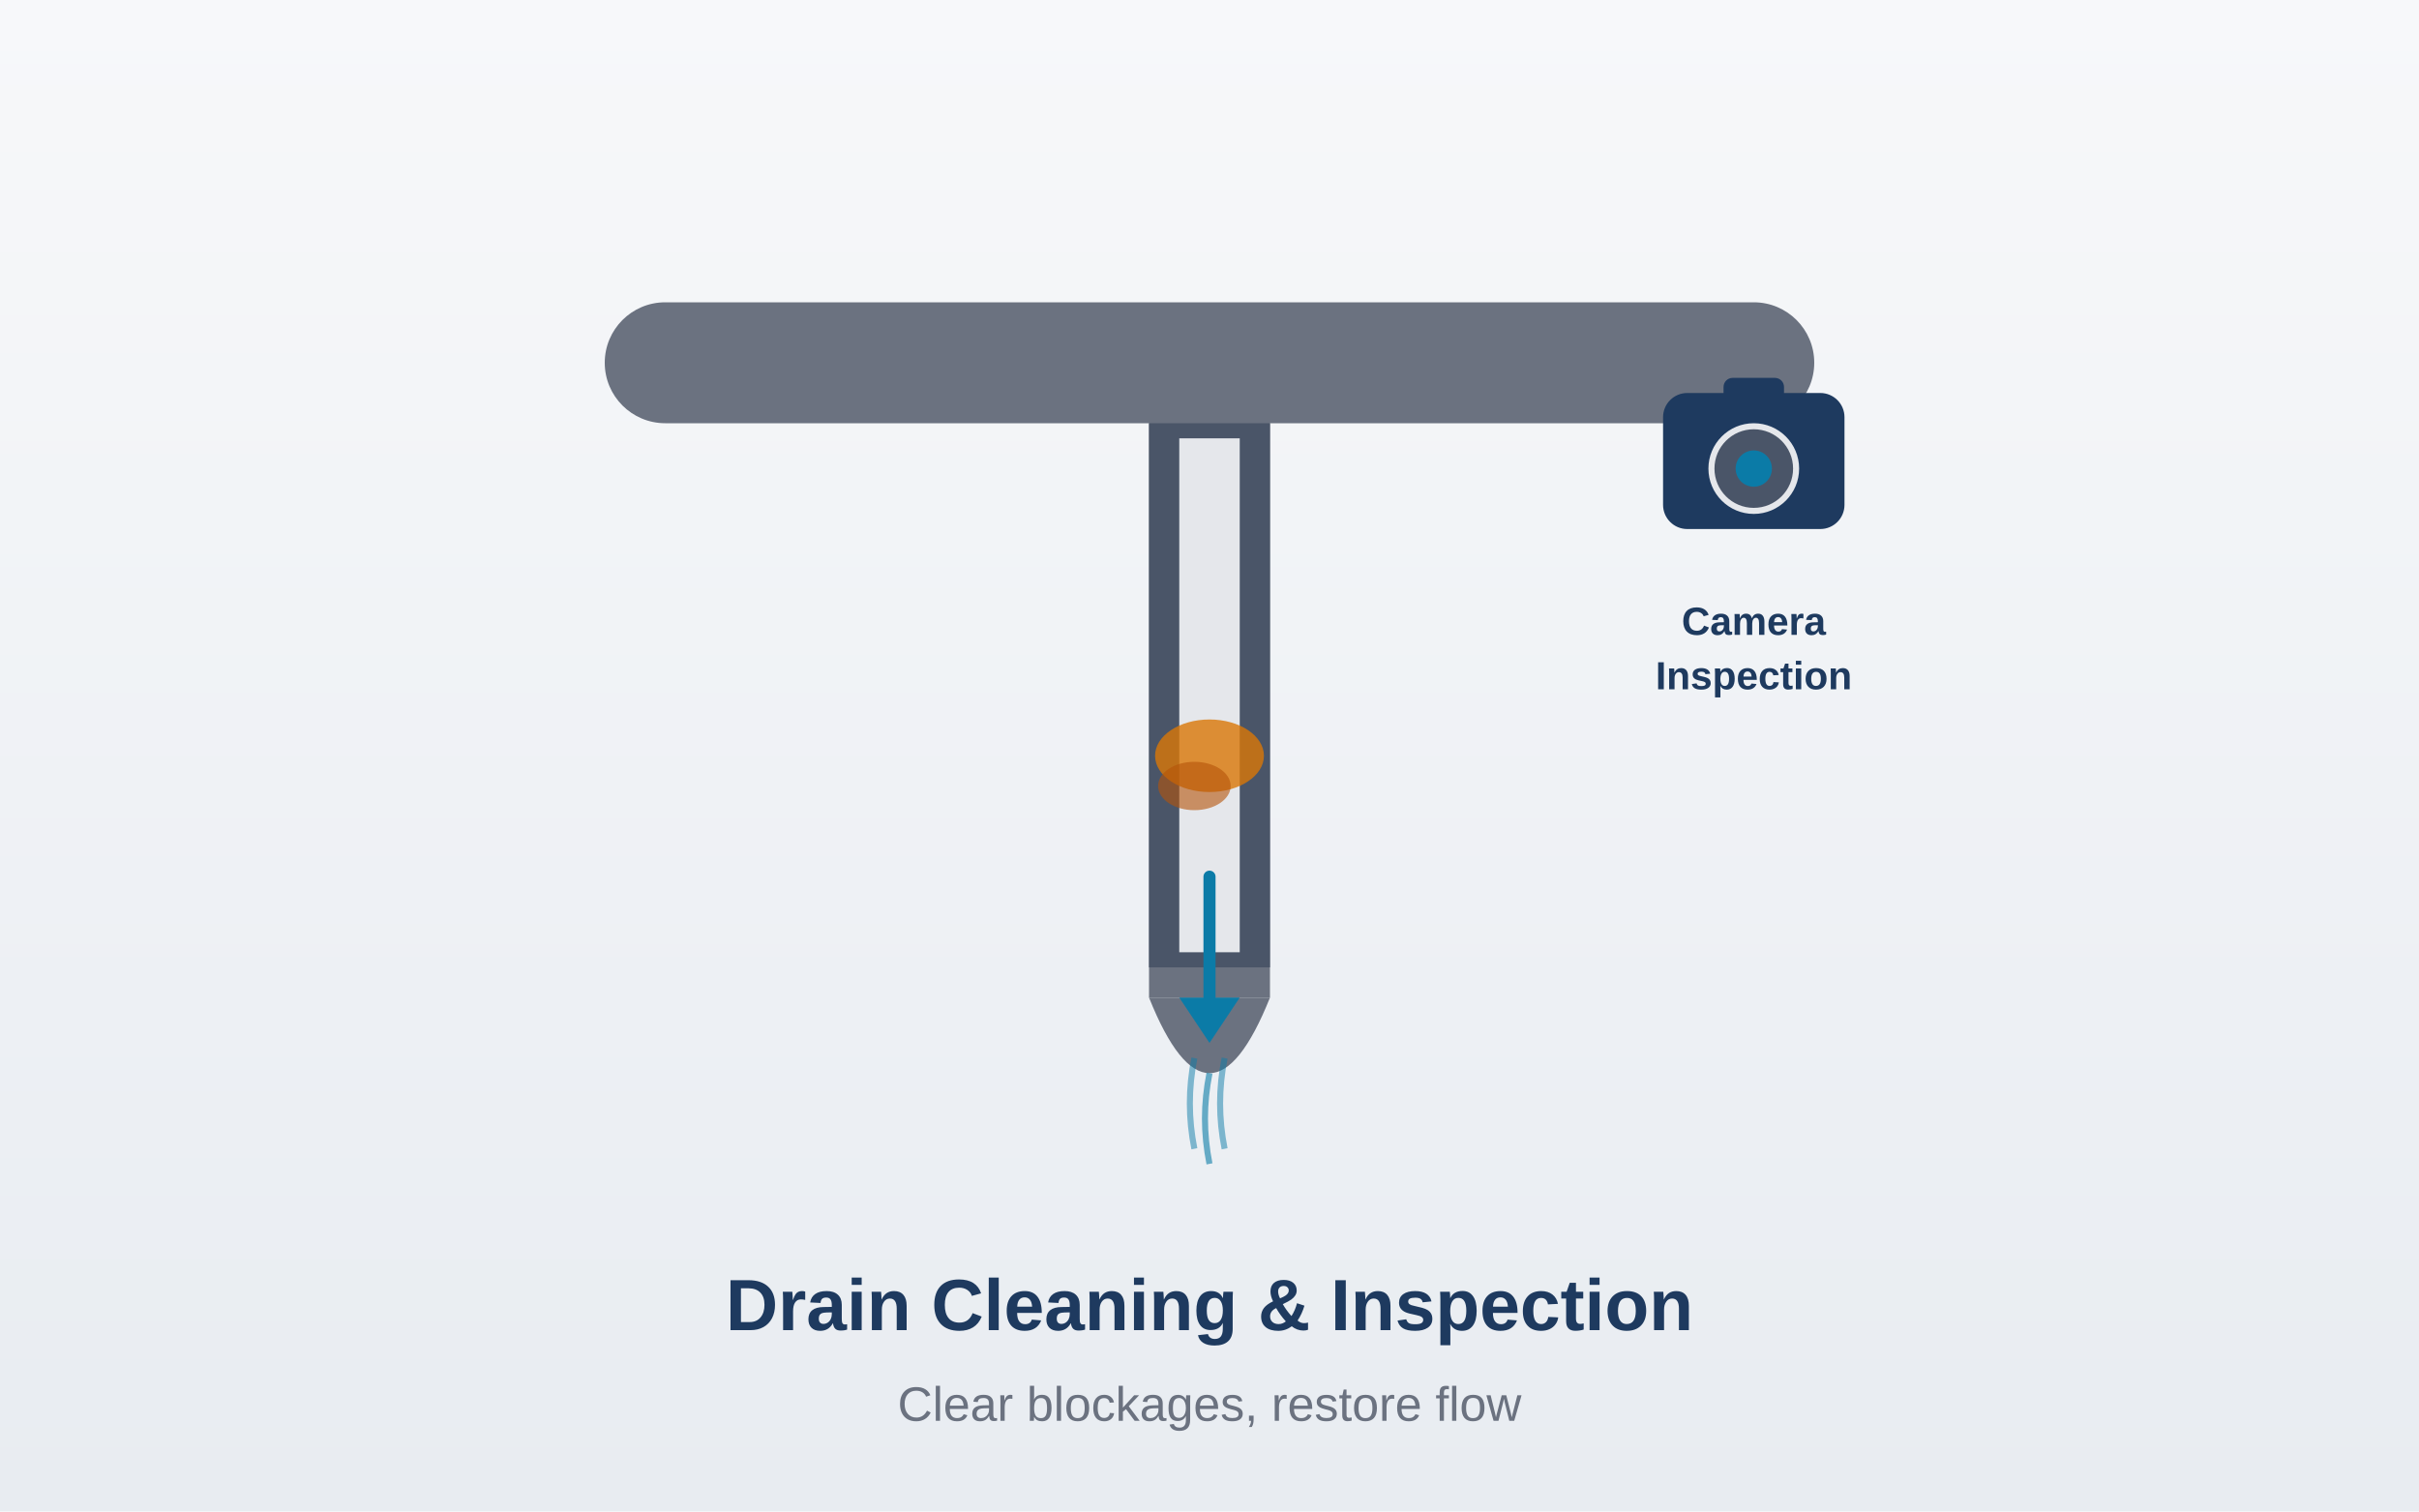
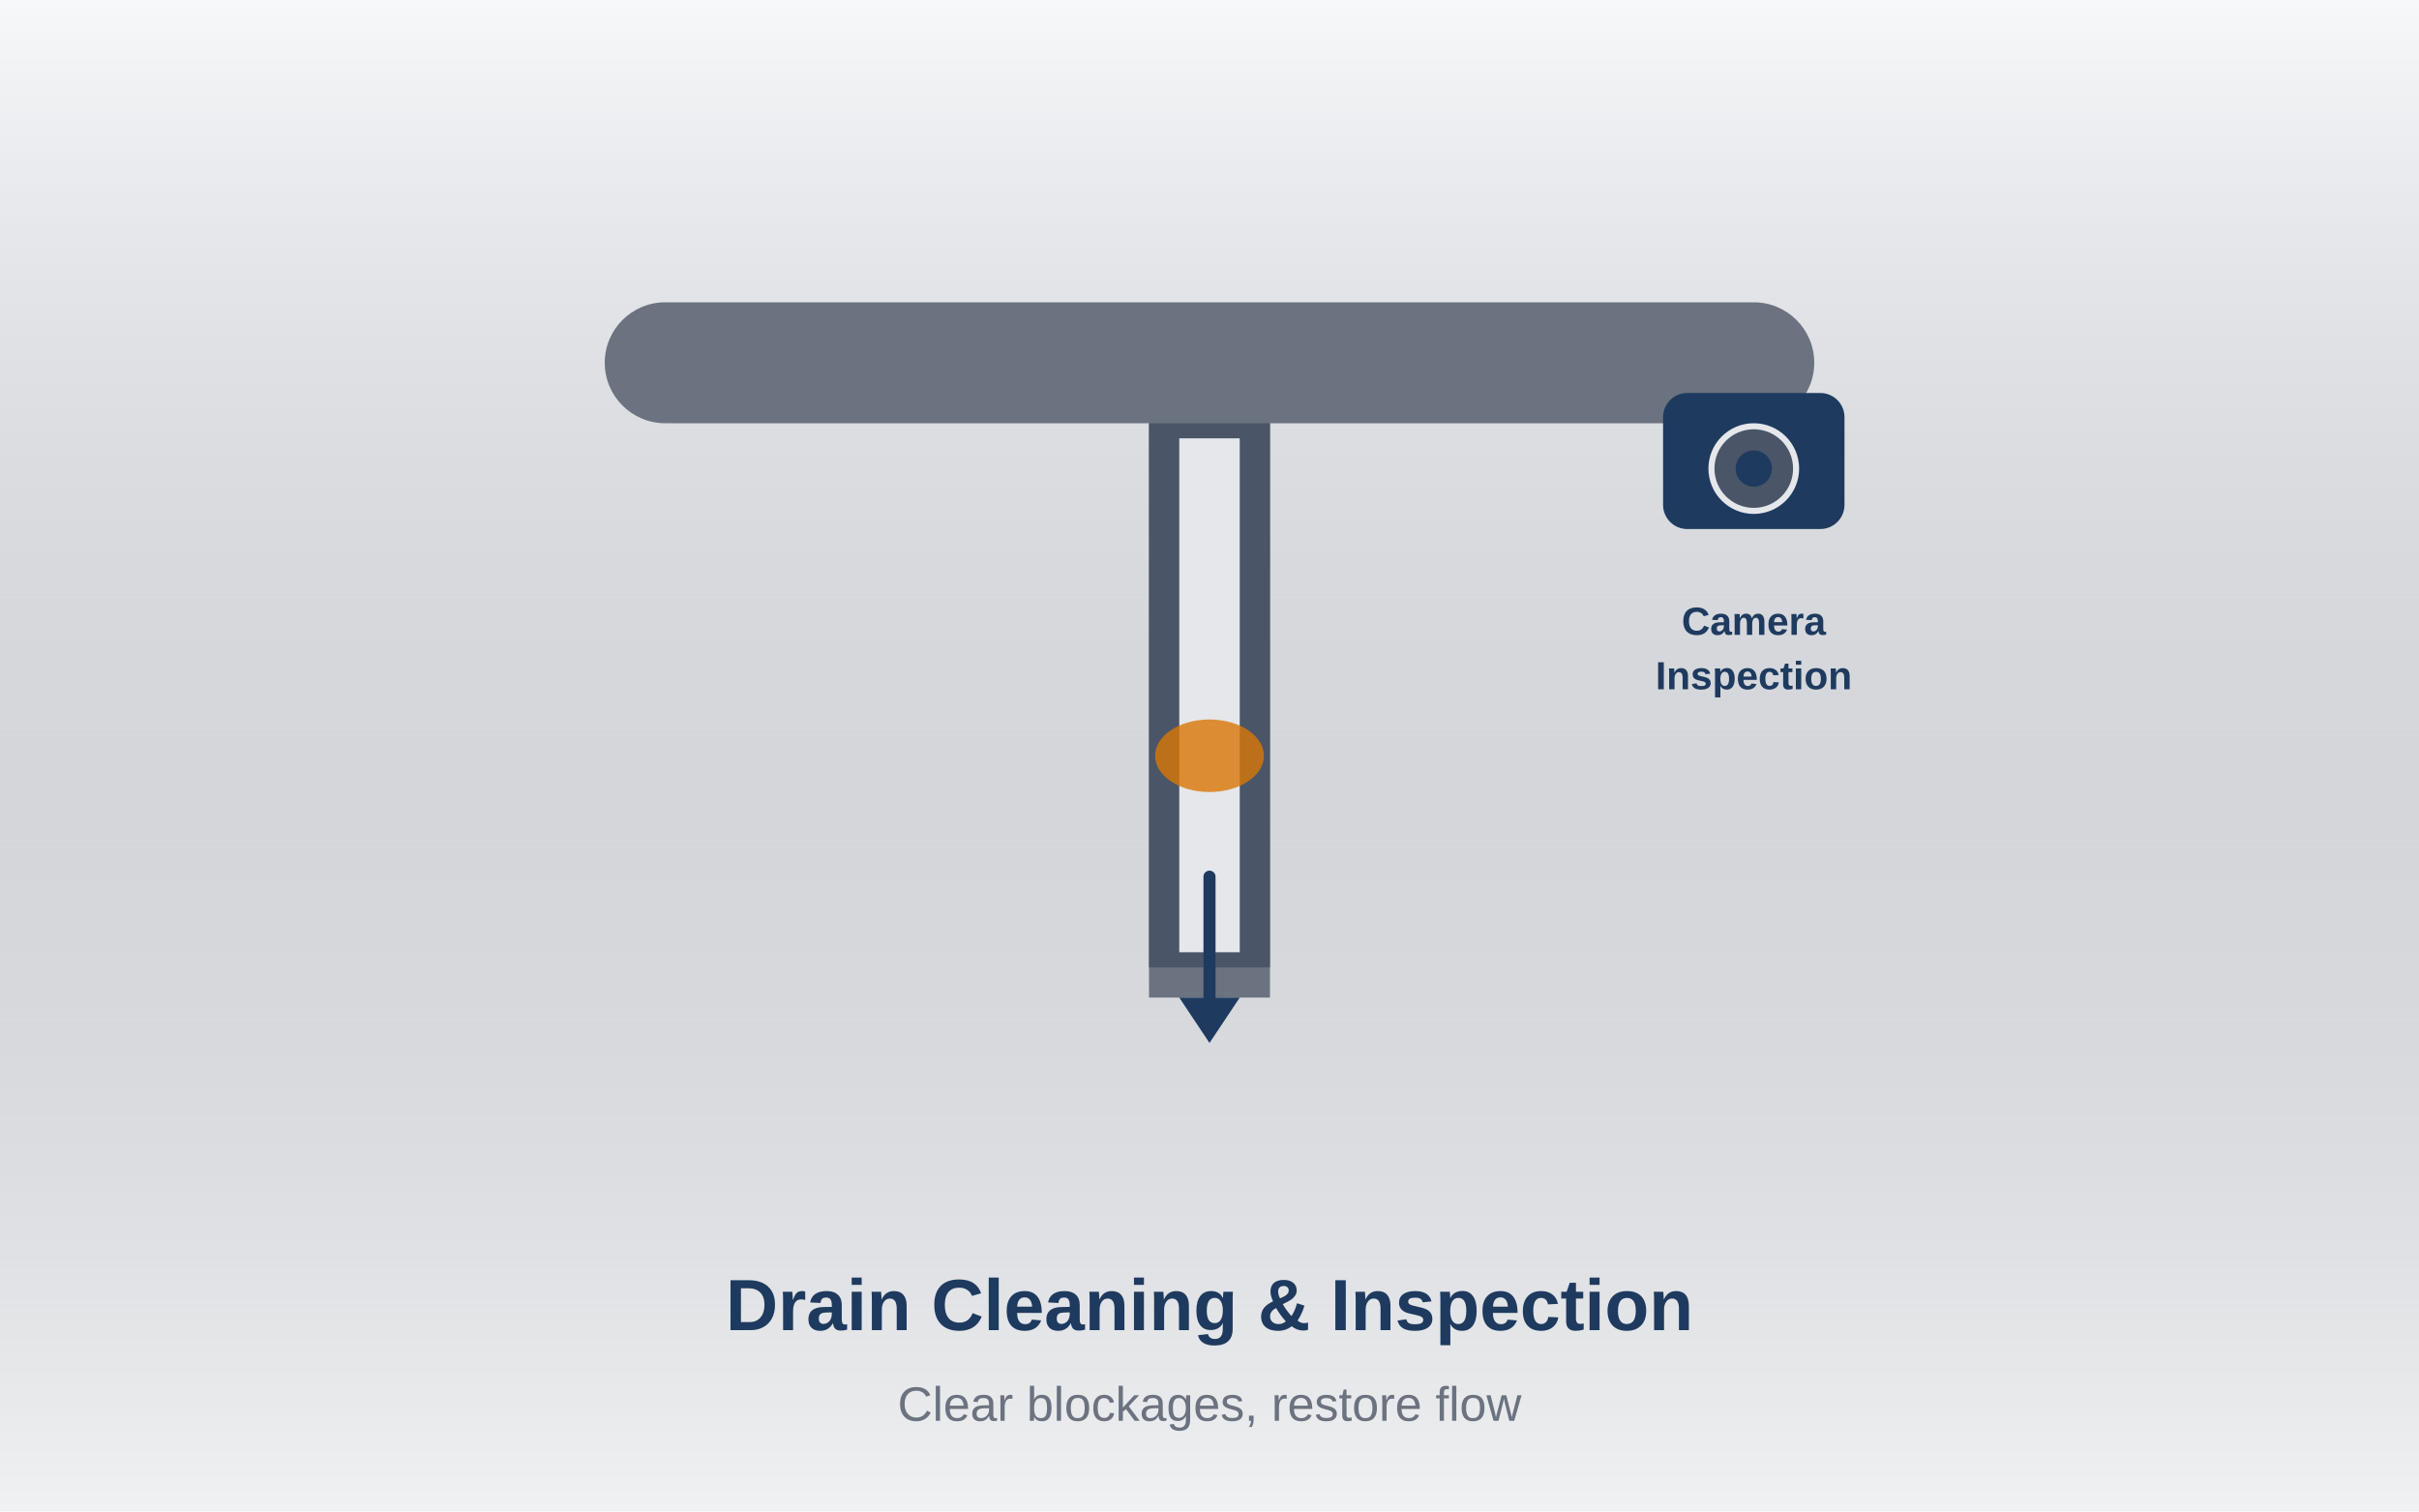
<svg xmlns="http://www.w3.org/2000/svg" viewBox="0 0 800 500" width="800" height="500">
  <defs>
    <linearGradient id="bg3" x1="0" y1="0" x2="0" y2="1">
      <stop offset="0%" stop-color="#f7f8fa" />
-       <stop offset="100%" stop-color="#e8ecf1" />
+       <stop offset="100%" stop-color="#6b7280" stop-opacity="0.1" />
    </linearGradient>
  </defs>
  <rect width="800" height="500" fill="url(#bg3)" />
  <rect x="200" y="100" width="400" height="40" rx="20" fill="#6b7280" />
  <rect x="380" y="130" width="40" height="200" fill="#6b7280" />
-   <path d="M380 330 Q400 380 420 330" fill="#6b7280" />
-   <rect x="380" y="140" width="40" height="180" rx="0" fill="#4a5568" />
+   <rect x="380" y="140" width="40" height="180" fill="#4a5568" />
  <rect x="390" y="145" width="20" height="170" fill="#e5e7eb" />
  <ellipse cx="400" cy="250" rx="18" ry="12" fill="#d97706" opacity="0.8" />
-   <ellipse cx="395" cy="260" rx="12" ry="8" fill="#b45309" opacity="0.6" />
-   <path d="M400 290 L400 340" stroke="#0B7BA7" stroke-width="4" stroke-linecap="round" />
-   <path d="M390 330 L400 345 L410 330" fill="#0B7BA7" />
-   <path d="M395 350 Q392 365 395 380" stroke="#0B7BA7" stroke-width="2" fill="none" opacity="0.5" />
-   <path d="M400 355 Q397 370 400 385" stroke="#0B7BA7" stroke-width="2" fill="none" opacity="0.6" />
-   <path d="M405 350 Q402 365 405 380" stroke="#0B7BA7" stroke-width="2" fill="none" opacity="0.5" />
+   <path d="M400 290 L400 340" stroke="#1e3a5f" stroke-width="4" stroke-linecap="round" />
+   <path d="M390 330 L400 345 L410 330" fill="#1e3a5f" />
  <g transform="translate(580, 150)">
    <rect x="-30" y="-20" width="60" height="45" rx="8" fill="#1e3a5f" />
    <circle cx="0" cy="5" r="14" fill="#4a5568" stroke="#e5e7eb" stroke-width="2" />
-     <circle cx="0" cy="5" r="6" fill="#0B7BA7" />
-     <rect x="-10" y="-25" width="20" height="8" rx="3" fill="#1e3a5f" />
+     <circle cx="0" cy="5" r="6" fill="#1e3a5f" />
  </g>
  <text x="580" y="210" text-anchor="middle" font-family="Arial" font-size="13" fill="#1e3a5f" font-weight="600">Camera</text>
  <text x="580" y="228" text-anchor="middle" font-family="Arial" font-size="13" fill="#1e3a5f" font-weight="600">Inspection</text>
  <text x="400" y="440" text-anchor="middle" font-family="Arial, sans-serif" font-size="24" font-weight="700" fill="#1e3a5f">Drain Cleaning &amp; Inspection</text>
  <text x="400" y="470" text-anchor="middle" font-family="Arial, sans-serif" font-size="16" fill="#6b7280">Clear blockages, restore flow</text>
</svg>
